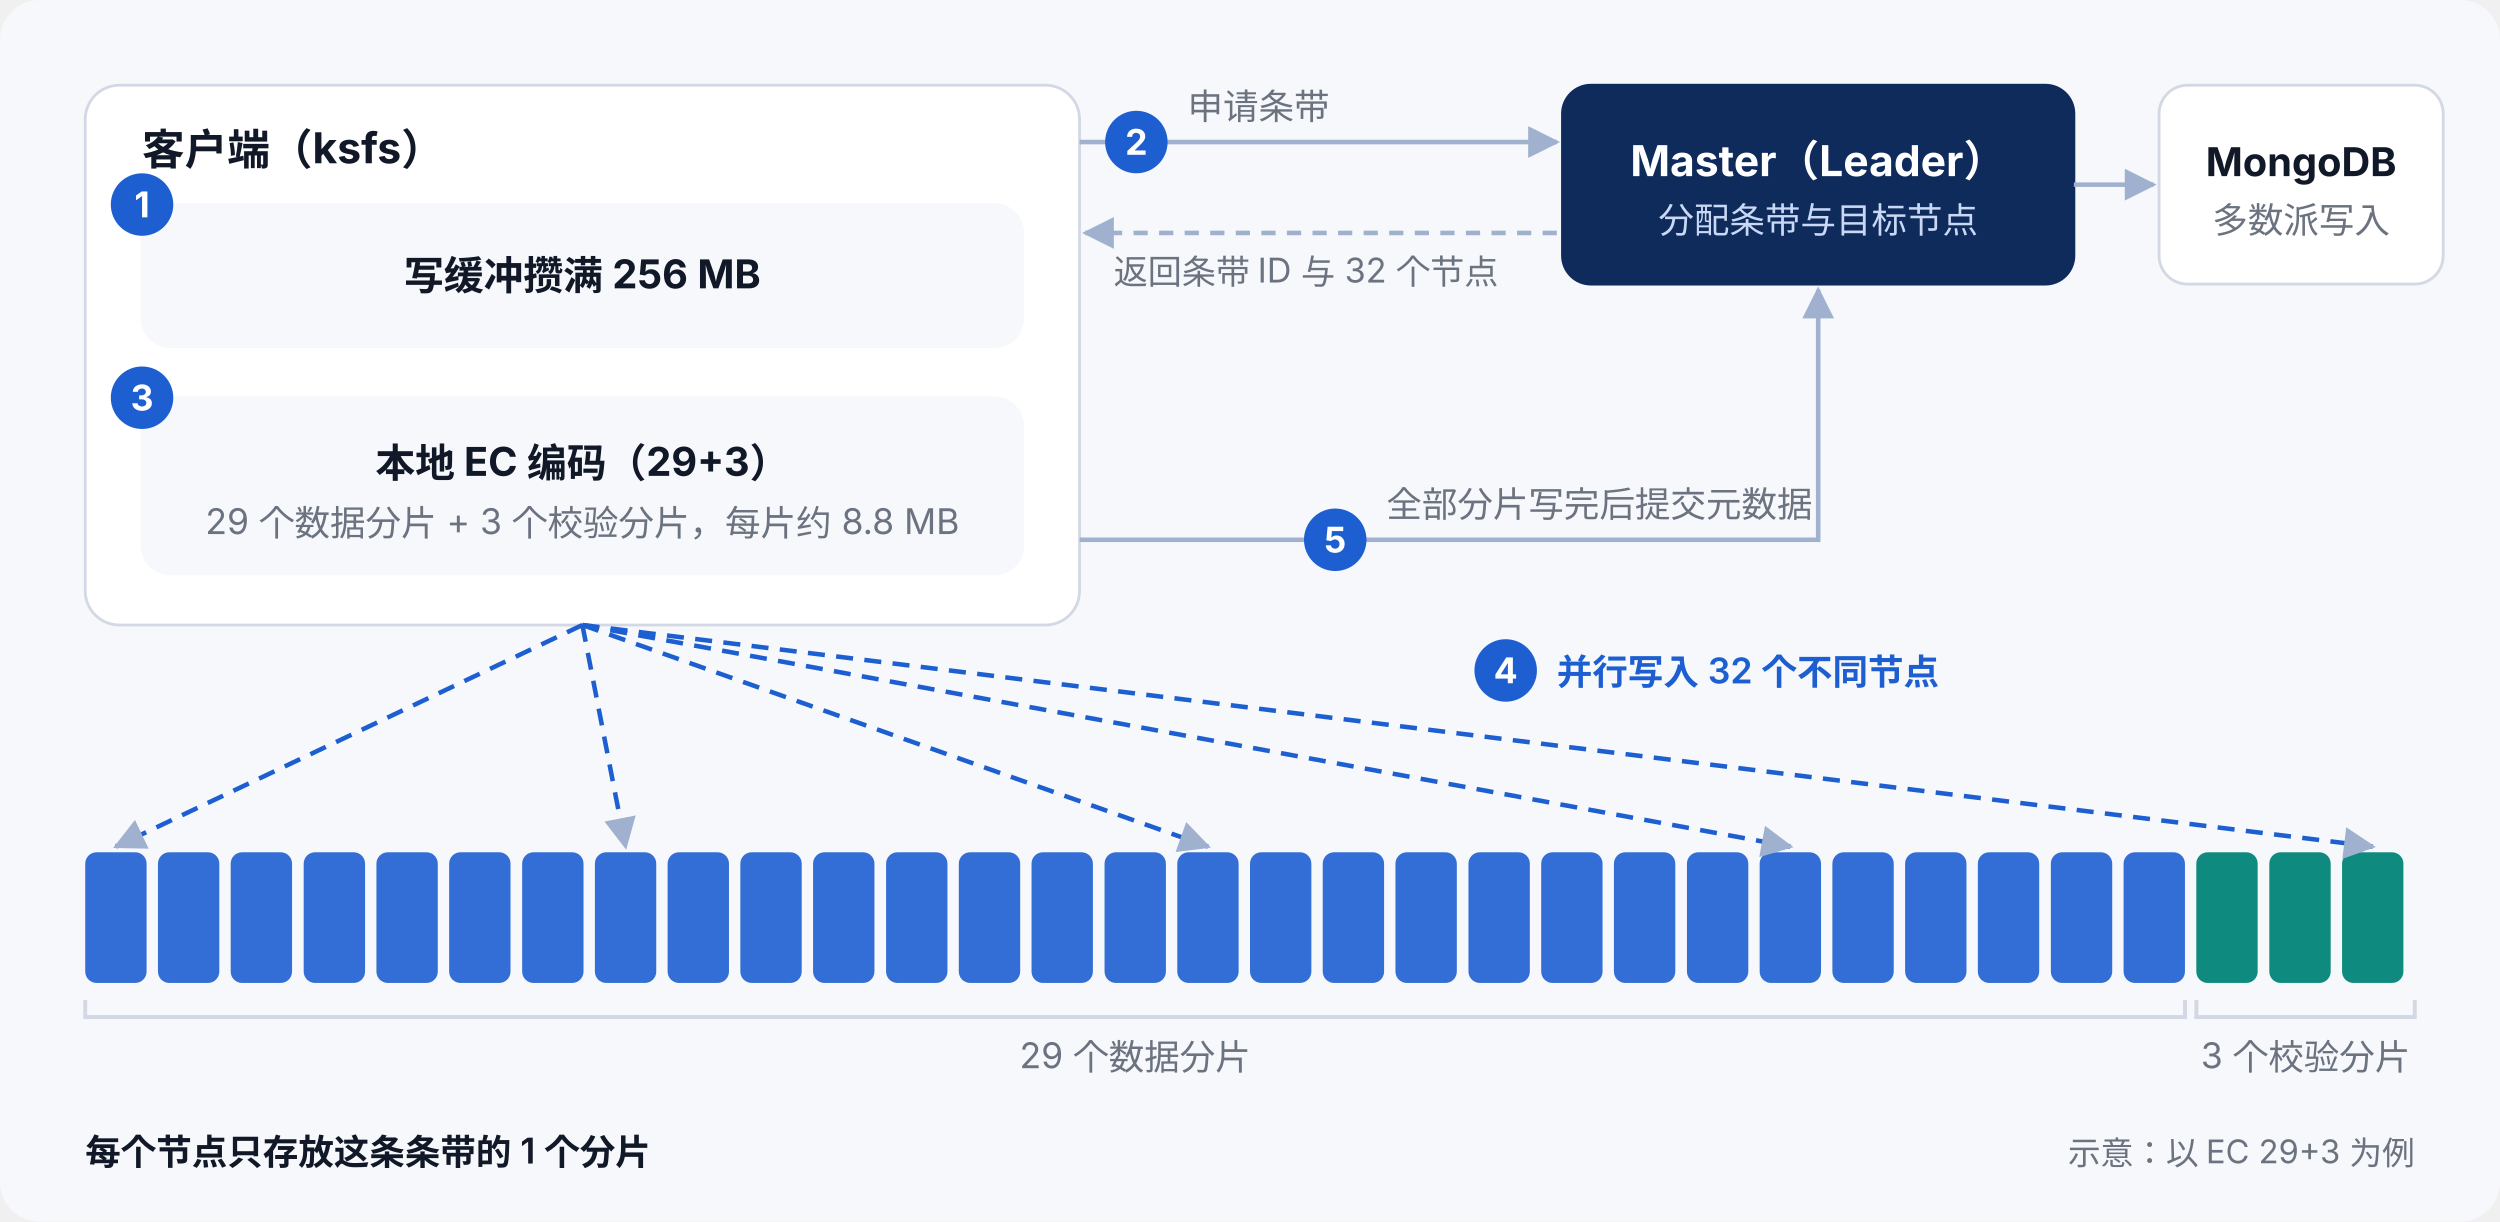
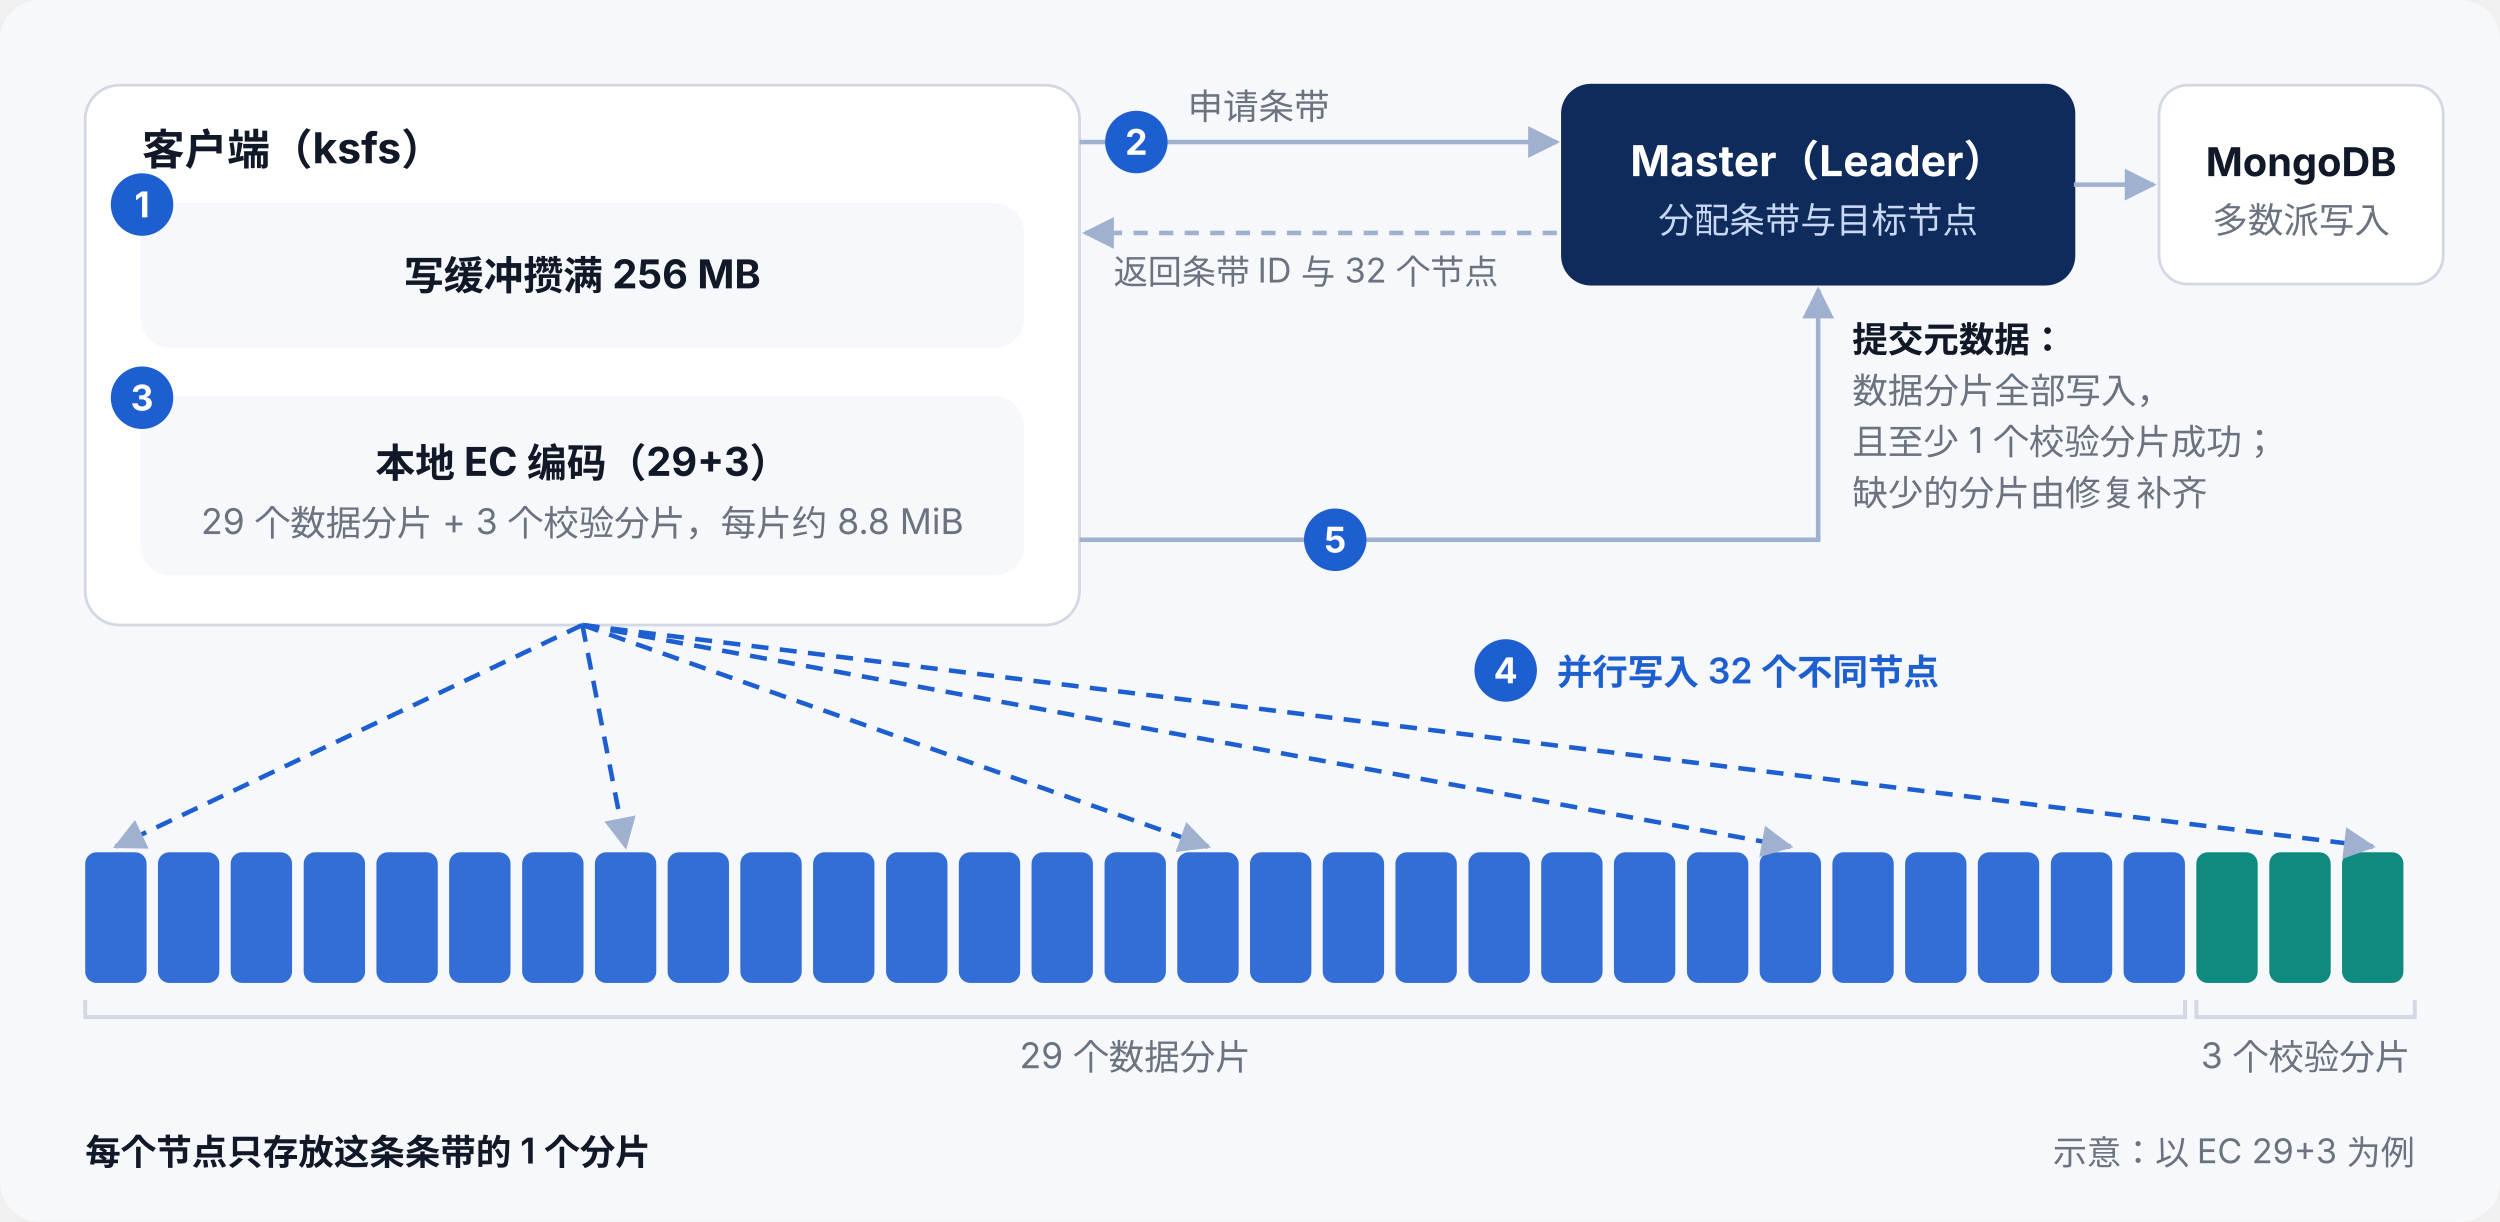
<svg xmlns="http://www.w3.org/2000/svg" viewBox="0 0 880 430" font-family="-apple-system, BlinkMacSystemFont, 'Segoe UI', 'PingFang SC', 'Microsoft YaHei', sans-serif">
  <defs>
    <marker id="ah" viewBox="0 0 10 10" refX="9" refY="5" markerWidth="7" markerHeight="7" orient="auto-start-reverse">
      <path d="M0 0 L10 5 L0 10 z" fill="#9fb1cf" />
    </marker>
    <pattern id="hatch" width="7" height="7" patternUnits="userSpaceOnUse" patternTransform="rotate(45)">
      <rect width="7" height="7" fill="#fbf1df" />
      <line x1="0" y1="0" x2="0" y2="7" stroke="#e6c48a" stroke-width="3" />
    </pattern>
  </defs>
  <rect x="0" y="0" width="880" height="430" rx="14" fill="#f6f8fb" />
  <rect x="30" y="30" width="350" height="190" rx="12" fill="#fff" stroke="#d3d9e4" />
  <text x="50" y="58" font-size="15" fill="#111827" text-anchor="start" font-weight="700">客户端（ksfs）</text>
  <rect x="50" y="72" width="310" height="50" rx="10" fill="#f6f8fb" stroke="#f6f8fb" />
  <text x="205.0" y="102.0" font-size="14" font-weight="700" fill="#111827" text-anchor="middle">写缓冲攒满 256 MB</text>
  <circle cx="50" cy="72" r="11" fill="#1d5fd1" />
  <text x="50" y="76.5" font-size="12.5" font-weight="700" fill="#fff" text-anchor="middle">1</text>
  <rect x="50" y="140" width="310" height="62" rx="10" fill="#f6f8fb" stroke="#f6f8fb" />
  <text x="205.0" y="168.0" font-size="14" font-weight="700" fill="#111827" text-anchor="middle">本地 EC 编码（29+3）</text>
-   <text x="205.0" y="188.0" font-size="12.5" fill="#6b7280" text-anchor="middle">29 个数据分片 + 3 个校验分片，每片约 8.8 MB</text>
+   <text x="205.0" y="188.0" font-size="12.5" fill="#6b7280" text-anchor="middle">29 个数据分片 + 3 个校验分片，每片约 8.8 MiB</text>
  <circle cx="50" cy="140" r="11" fill="#1d5fd1" />
  <text x="50" y="144.5" font-size="12.5" font-weight="700" fill="#fff" text-anchor="middle">3</text>
  <rect x="550" y="30" width="180" height="70" rx="10" fill="#0f2b5b" stroke="#0f2b5b" />
  <text x="640.0" y="62.0" font-size="15" font-weight="700" fill="#fff" text-anchor="middle">Master（Leader）</text>
  <text x="640.0" y="82.0" font-size="12.5" fill="#c9d8f5" text-anchor="middle">分配条带与目标节点</text>
  <rect x="760" y="30" width="100" height="70" rx="10" fill="#fff" stroke="#d3d9e4" />
  <text x="810.0" y="62.0" font-size="14" font-weight="700" fill="#111827" text-anchor="middle">MongoDB</text>
  <text x="810.0" y="82.0" font-size="12.5" fill="#6b7280" text-anchor="middle">多数派写入</text>
  <line x1="730" y1="65" x2="758" y2="65" stroke="#9fb1cf" stroke-width="1.6" marker-end="url(#ah)" />
  <line x1="380" y1="50" x2="548" y2="50" stroke="#9fb1cf" stroke-width="1.6" marker-end="url(#ah)" />
  <circle cx="400" cy="50" r="11" fill="#1d5fd1" />
  <text x="400" y="54.5" font-size="12.5" font-weight="700" fill="#fff" text-anchor="middle">2</text>
  <text x="418" y="42" font-size="12.5" fill="#6b7280" text-anchor="start" font-weight="400">申请条带</text>
  <line x1="548" y1="82" x2="382" y2="82" stroke="#9fb1cf" stroke-width="1.6" marker-end="url(#ah)" stroke-dasharray="5 4" />
  <text x="392" y="100" font-size="12" fill="#6b7280" text-anchor="start" font-weight="400">返回条带 ID 与 32 个节点</text>
  <path d="M380 190 H640 V102" stroke="#9fb1cf" stroke-width="1.6" fill="none" marker-end="url(#ah)" />
  <circle cx="470" cy="190" r="11" fill="#1d5fd1" />
  <text x="470" y="194.5" font-size="12.5" font-weight="700" fill="#fff" text-anchor="middle">5</text>
-   <text x="488" y="182" font-size="12.5" fill="#6b7280" text-anchor="start" font-weight="400">全部分片写完后提交元数据</text>
+   <text x="652" y="124" font-size="12.5" fill="#111827" text-anchor="start" font-weight="600">提交元数据：</text>
+   <text x="652" y="142" font-size="12.5" fill="#6b7280" text-anchor="start" font-weight="400">数据分片全部写入，</text>
+   <text x="652" y="160" font-size="12.5" fill="#6b7280" text-anchor="start" font-weight="400">且至少 1 个校验分片成功；</text>
+   <text x="652" y="178" font-size="12.5" fill="#6b7280" text-anchor="start" font-weight="400">缺少的分片由修复补齐</text>
  <rect x="30.0" y="300" width="21.6" height="46" rx="4" fill="#1d5fd1" opacity="0.9" />
  <rect x="55.6" y="300" width="21.6" height="46" rx="4" fill="#1d5fd1" opacity="0.9" />
  <rect x="81.2" y="300" width="21.6" height="46" rx="4" fill="#1d5fd1" opacity="0.9" />
  <rect x="106.9" y="300" width="21.6" height="46" rx="4" fill="#1d5fd1" opacity="0.9" />
  <rect x="132.5" y="300" width="21.6" height="46" rx="4" fill="#1d5fd1" opacity="0.9" />
  <rect x="158.1" y="300" width="21.6" height="46" rx="4" fill="#1d5fd1" opacity="0.9" />
  <rect x="183.8" y="300" width="21.6" height="46" rx="4" fill="#1d5fd1" opacity="0.9" />
  <rect x="209.4" y="300" width="21.6" height="46" rx="4" fill="#1d5fd1" opacity="0.9" />
  <rect x="235.0" y="300" width="21.6" height="46" rx="4" fill="#1d5fd1" opacity="0.9" />
  <rect x="260.6" y="300" width="21.6" height="46" rx="4" fill="#1d5fd1" opacity="0.9" />
  <rect x="286.2" y="300" width="21.6" height="46" rx="4" fill="#1d5fd1" opacity="0.9" />
  <rect x="311.9" y="300" width="21.6" height="46" rx="4" fill="#1d5fd1" opacity="0.9" />
  <rect x="337.5" y="300" width="21.6" height="46" rx="4" fill="#1d5fd1" opacity="0.9" />
  <rect x="363.1" y="300" width="21.6" height="46" rx="4" fill="#1d5fd1" opacity="0.9" />
  <rect x="388.8" y="300" width="21.6" height="46" rx="4" fill="#1d5fd1" opacity="0.9" />
  <rect x="414.4" y="300" width="21.6" height="46" rx="4" fill="#1d5fd1" opacity="0.9" />
  <rect x="440.0" y="300" width="21.6" height="46" rx="4" fill="#1d5fd1" opacity="0.9" />
  <rect x="465.6" y="300" width="21.6" height="46" rx="4" fill="#1d5fd1" opacity="0.9" />
  <rect x="491.2" y="300" width="21.6" height="46" rx="4" fill="#1d5fd1" opacity="0.9" />
  <rect x="516.9" y="300" width="21.6" height="46" rx="4" fill="#1d5fd1" opacity="0.9" />
  <rect x="542.5" y="300" width="21.6" height="46" rx="4" fill="#1d5fd1" opacity="0.9" />
  <rect x="568.1" y="300" width="21.6" height="46" rx="4" fill="#1d5fd1" opacity="0.9" />
  <rect x="593.8" y="300" width="21.6" height="46" rx="4" fill="#1d5fd1" opacity="0.9" />
  <rect x="619.4" y="300" width="21.6" height="46" rx="4" fill="#1d5fd1" opacity="0.9" />
  <rect x="645.0" y="300" width="21.6" height="46" rx="4" fill="#1d5fd1" opacity="0.9" />
  <rect x="670.6" y="300" width="21.6" height="46" rx="4" fill="#1d5fd1" opacity="0.9" />
  <rect x="696.2" y="300" width="21.6" height="46" rx="4" fill="#1d5fd1" opacity="0.9" />
  <rect x="721.9" y="300" width="21.6" height="46" rx="4" fill="#1d5fd1" opacity="0.9" />
  <rect x="747.5" y="300" width="21.6" height="46" rx="4" fill="#1d5fd1" opacity="0.9" />
  <rect x="773.1" y="300" width="21.6" height="46" rx="4" fill="#0f8a7e" opacity="1" />
  <rect x="798.8" y="300" width="21.6" height="46" rx="4" fill="#0f8a7e" opacity="1" />
  <rect x="824.4" y="300" width="21.6" height="46" rx="4" fill="#0f8a7e" opacity="1" />
  <line x1="205" y1="220" x2="40.812" y2="298" stroke="#1d5fd1" stroke-width="1.6" marker-end="url(#ah)" stroke-dasharray="6 4" />
  <line x1="205" y1="220" x2="220.188" y2="298" stroke="#1d5fd1" stroke-width="1.6" marker-end="url(#ah)" stroke-dasharray="6 4" />
  <line x1="205" y1="220" x2="425.188" y2="298" stroke="#1d5fd1" stroke-width="1.6" marker-end="url(#ah)" stroke-dasharray="6 4" />
  <line x1="205" y1="220" x2="630.188" y2="298" stroke="#1d5fd1" stroke-width="1.6" marker-end="url(#ah)" stroke-dasharray="6 4" />
  <line x1="205" y1="220" x2="835.188" y2="298" stroke="#1d5fd1" stroke-width="1.6" marker-end="url(#ah)" stroke-dasharray="6 4" />
  <circle cx="530" cy="236" r="11" fill="#1d5fd1" />
  <text x="530" y="240.5" font-size="12.5" font-weight="700" fill="#fff" text-anchor="middle">4</text>
  <text x="548" y="241" font-size="12.5" fill="#1d5fd1" text-anchor="start" font-weight="600">并行写入 32 个不同节点</text>
  <text x="30" y="410" font-size="12.5" fill="#111827" text-anchor="start" font-weight="600">每个节点只存放这条条带的 1 个分片</text>
  <path d="M30 352 v6 H769.125 v-6" stroke="#d3d9e4" stroke-width="1.4" fill="none" />
  <text x="399.562" y="376" font-size="12.5" fill="#6b7280" text-anchor="middle" font-weight="400">29 个数据分片</text>
  <path d="M773.125 352 v6 H850 v-6" stroke="#d3d9e4" stroke-width="1.4" fill="none" />
  <text x="811.562" y="376" font-size="12.5" fill="#6b7280" text-anchor="middle" font-weight="400">3 个校验分片</text>
-   <text x="850" y="410" font-size="11.5" fill="#6b7280" text-anchor="end" font-weight="400">示意：以 EC 29+3 为例</text>
+   <text x="850" y="410" font-size="12" fill="#6b7280" text-anchor="end" font-weight="400">示意：以 EC 29+3 为例</text>
</svg>
